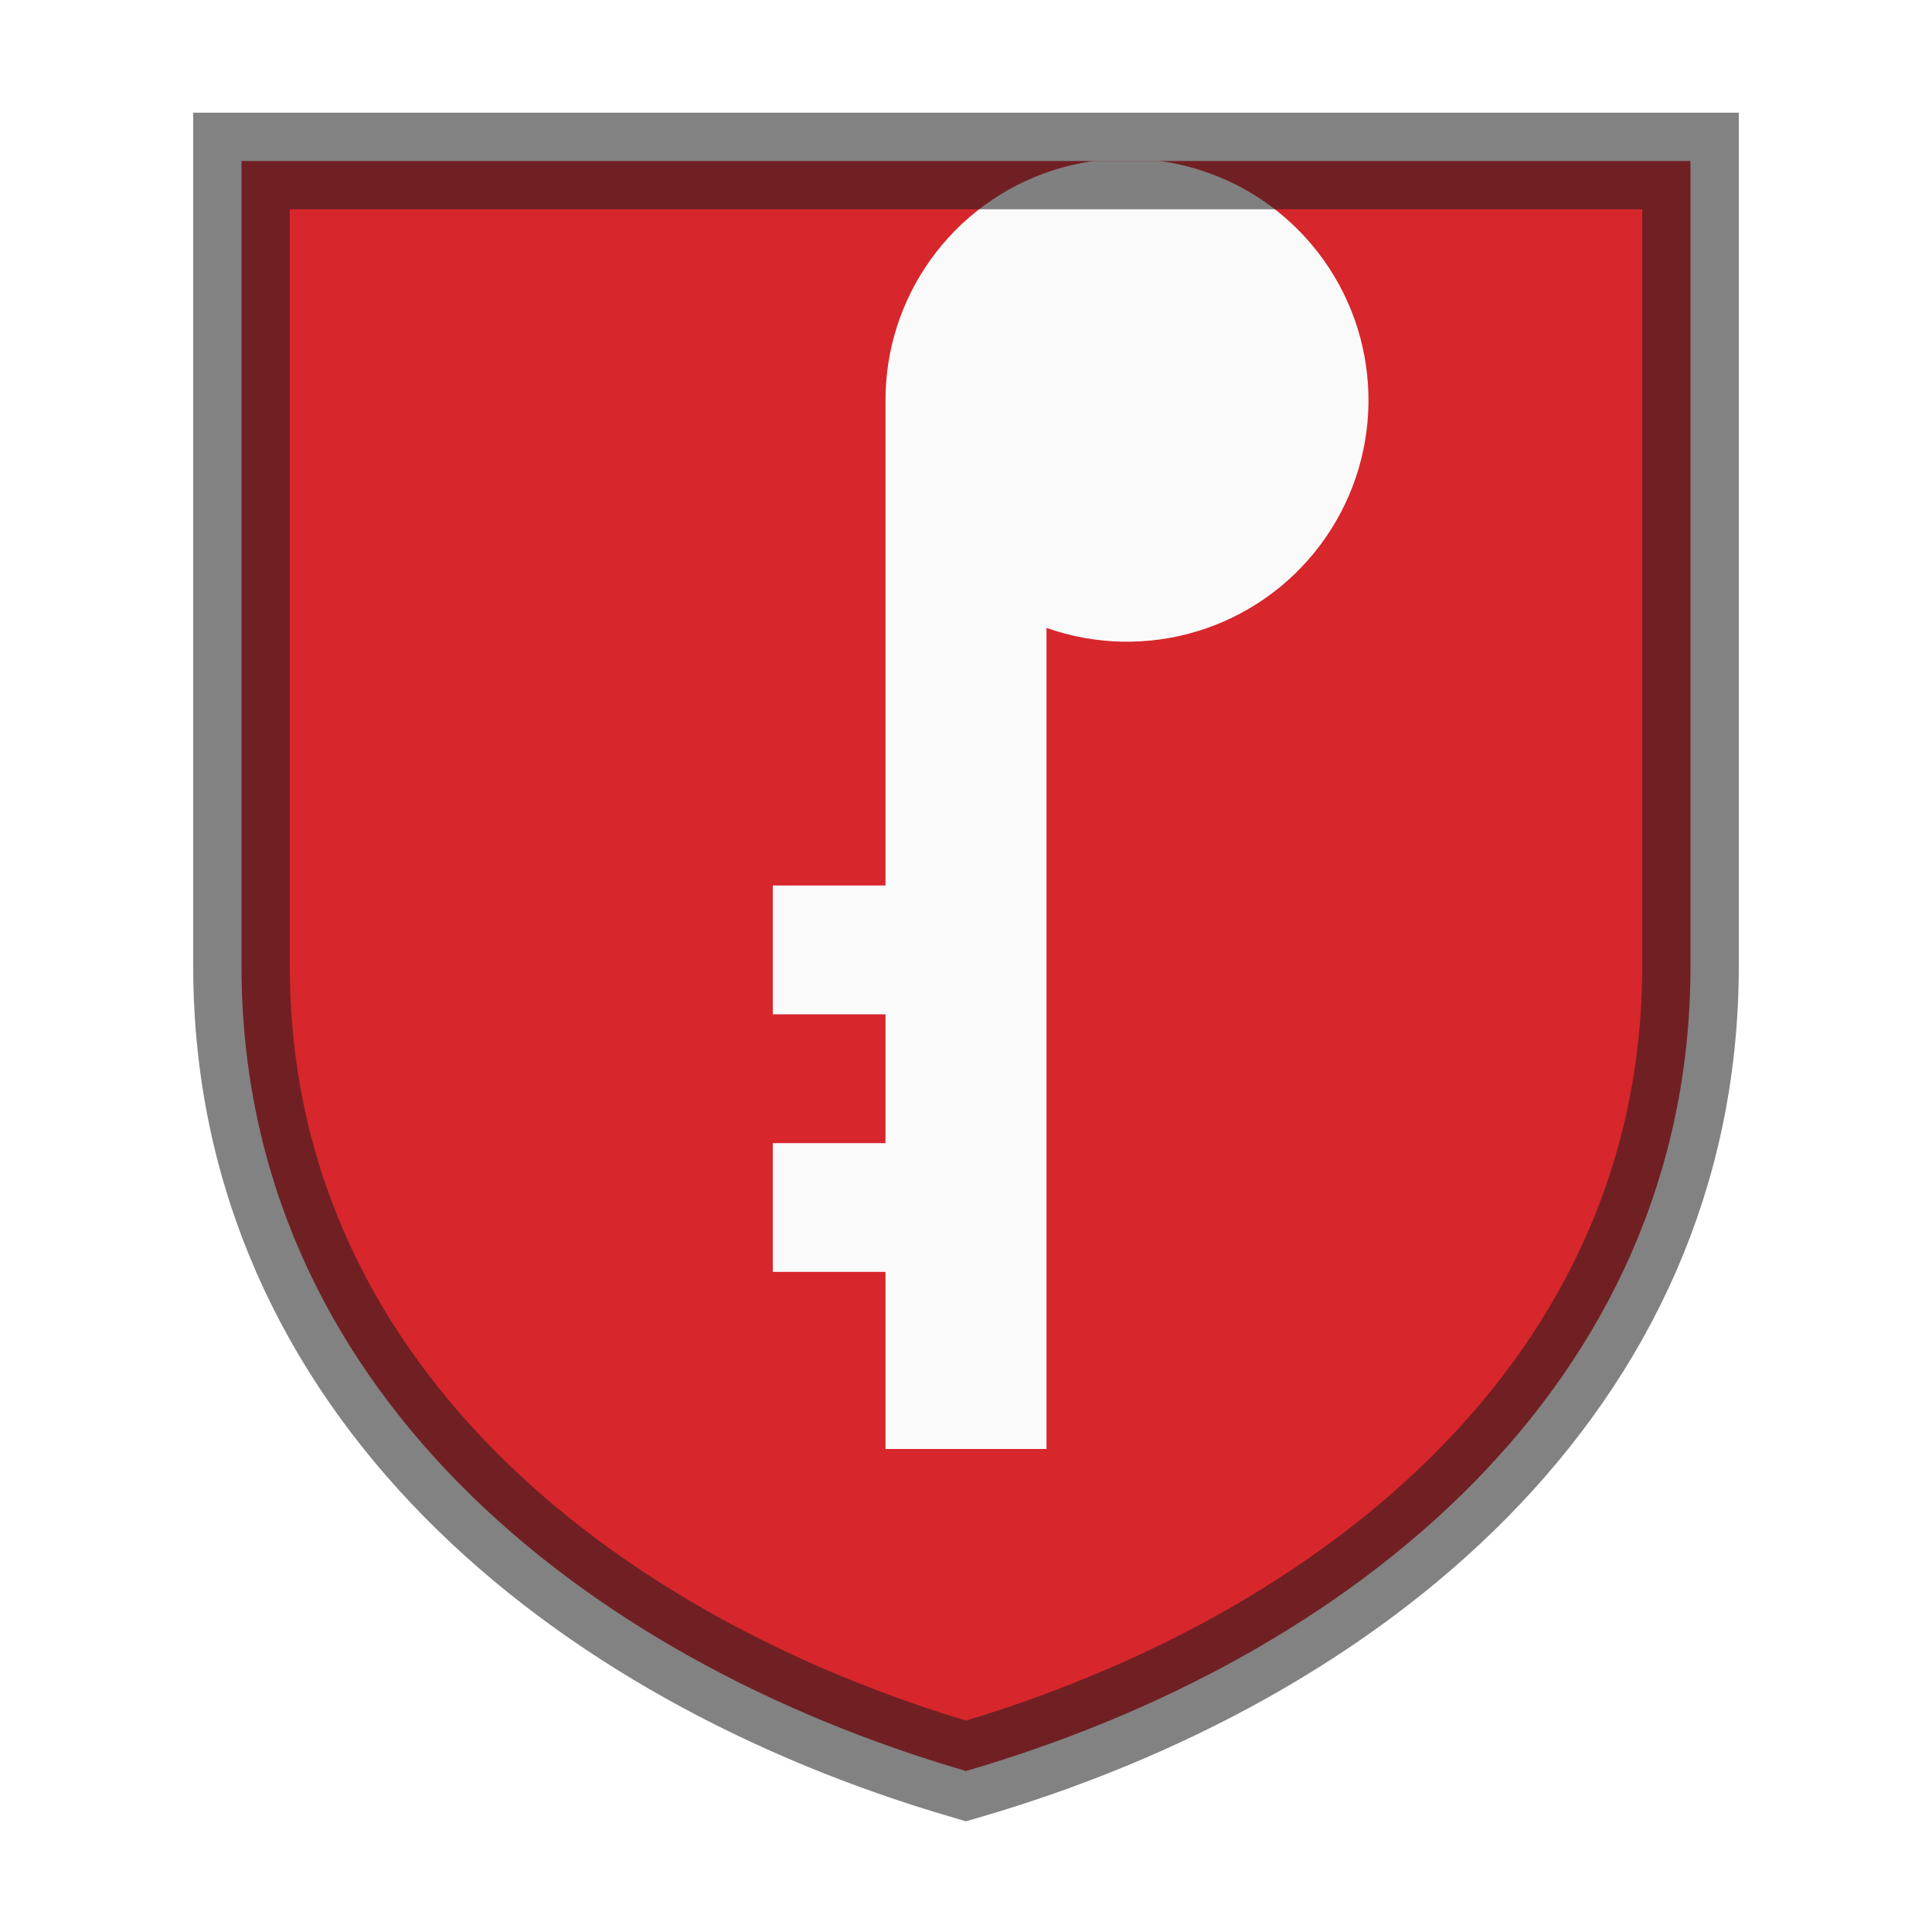
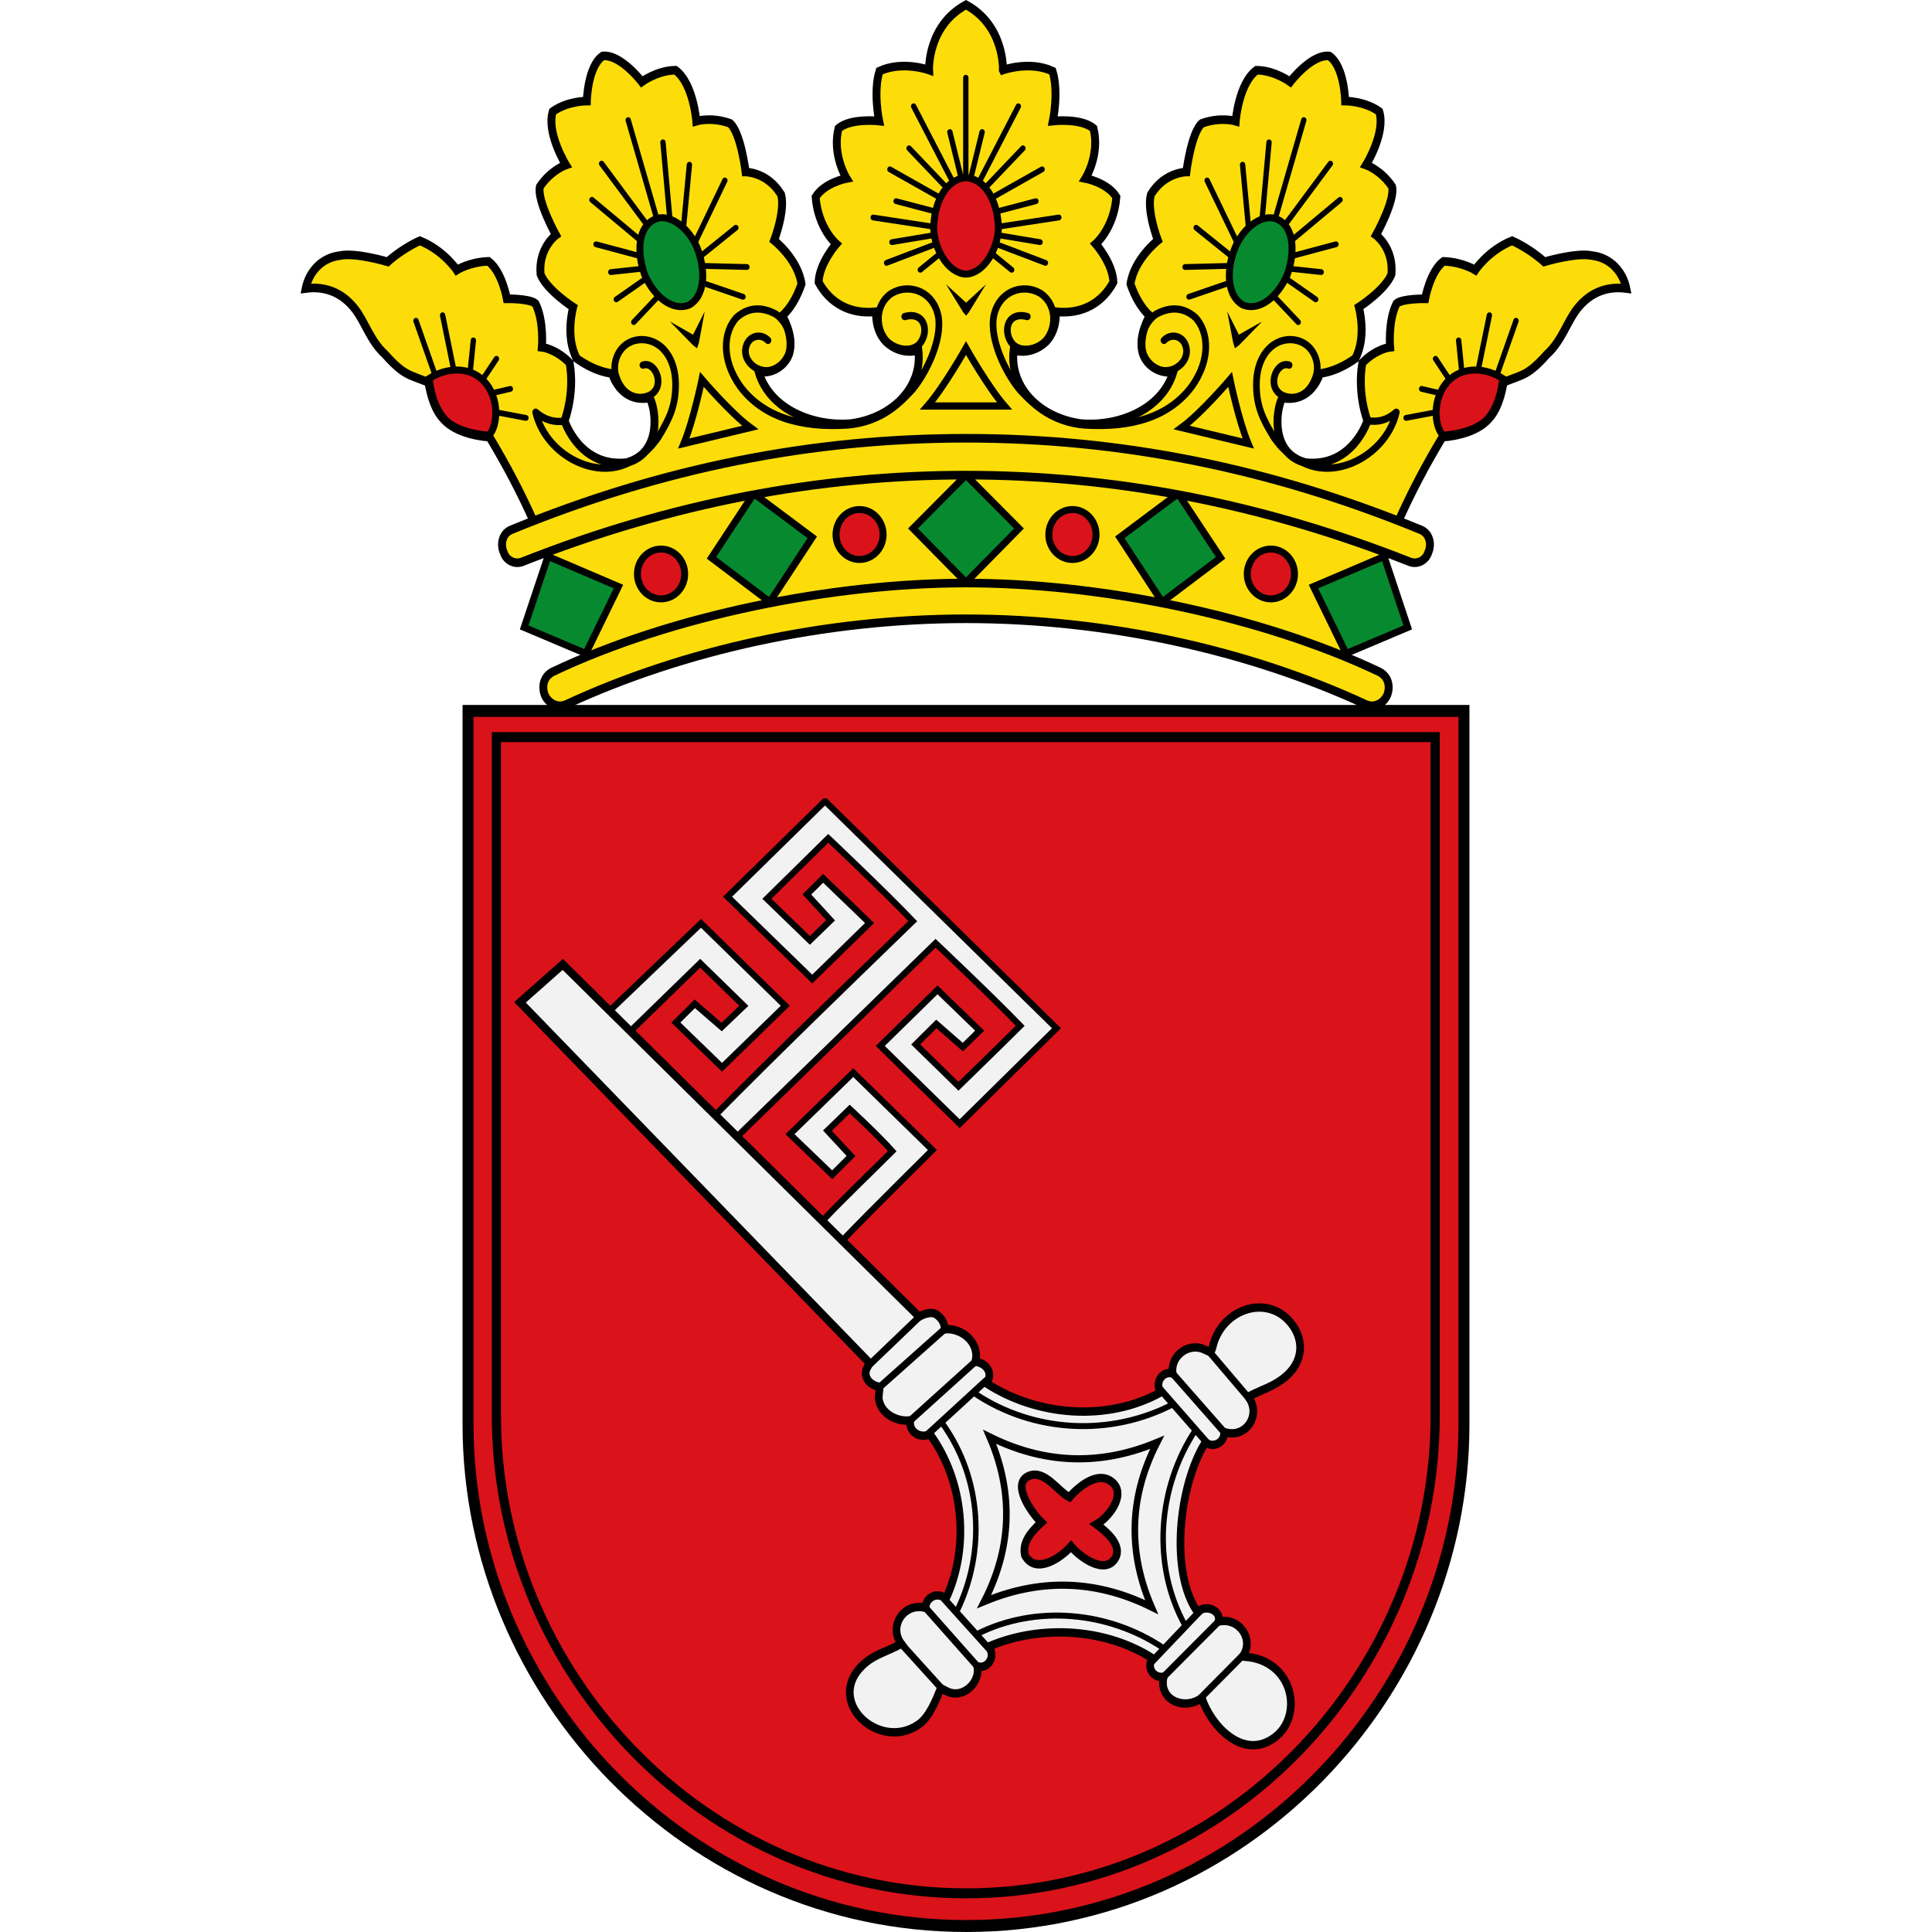
- <svg xmlns="http://www.w3.org/2000/svg" width="24" height="24" viewBox="0 0 24 24">
-   <defs>
-     <clipPath id="s">
-       <path d="M3 2h18v10c0 5.2-4.2 8.6-9 10C7.2 20.6 3 17.2 3 12z" />
-     </clipPath>
-   </defs>
-   <g clip-path="url(#s)">
-     <rect x="0" y="0" width="24" height="24" fill="#d7262c" />
-     <path d="M11 5a3 3 0 1 1 2 2.8V18h-2v-2.2H9.6v-1.6H11v-1.6H9.6V11H11z" fill="#fafafa" />
+ <svg xmlns="http://www.w3.org/2000/svg" width="24" height="24" viewBox="0 0 287.104 416.808" preserveAspectRatio="xMidYMid meet" id="svg2" version="1.1">
+   <defs id="defs4" />
+   <g id="layer2" style="display:inline" transform="translate(-175.0003,-85.38966)">
+     <g id="g3" transform="matrix(0.6165695,0,0,0.6710568,176.6734,87.09863)">
+       <g id="Wappenkrone">
+         <path style="fill:#fcdd09;fill-opacity:1;stroke:#000000;stroke-width:2.766;stroke-miterlimit:2.414" d="m 243.027,19.97 c 0,0 9.322,-3.076 17.354,0.347 2.274,6.633 0.13,16.043 0.13,16.043 0,0 9.914,-1.025 14.217,2.383 2.299,8.525 -2.822,16.071 -2.822,16.071 0,0 7.664,1.344 10.819,5.982 -0.869,10.093 -7.22,15.074 -7.22,15.074 0,0 5.989,6.291 6.177,12.312 C 277.791,94.794 270.777,98.594 261.584,97.685 c 0,2.919 -0.376,6.382 -3.375,9.487 -2.812,2.549 -6.937,4.009 -11.439,2.912 -1.502,12.044 9.187,21.712 23.443,23.534 13.132,1.094 28.513,-4.375 32.453,-16.601 -4.504,0.731 -9.195,-1.822 -10.692,-5.836 -1.877,-5.839 2.436,-12.222 2.436,-12.222 0.257,0.205 -3.896,-2.569 -6.743,-10.203 1.244,-7.984 9.583,-14.022 9.583,-14.022 0,0 -3.956,-9.424 -2.46,-14.709 4.767,-7.274 12.427,-7.274 12.427,-7.274 0,0 1.705,-12.721 5.454,-15.64 6.567,-2.188 11.81,-0.706 11.81,-0.706 0,0 0.996,-12.093 7.284,-16.376 6.358,0.052 11.789,3.726 11.789,3.726 0,0 7.351,-8.894 13.65,-8.308 5.328,3.327 5.576,14.493 5.576,14.493 0,0 6.745,-0.034 11.918,3.362 2.34,6.863 -4.6,17.179 -4.6,17.179 0,0 5.189,1.637 9.097,6.957 1.162,4.387 -5.607,15.594 -5.607,15.594 0,0 6.194,4.142 5.389,12.6 -2.175,5.082 -11.41,10.563 -11.41,10.563 0,0 2.875,9.391 -1.232,16.519 -7.192,4.633 -12.097,4.697 -12.413,4.819 0,0 -2.836,9.57 -13.18,7.878 -2.252,4.014 -4.125,17.873 8.253,20.789 16.419,1.53 21.571,-13.493 21.571,-13.493 0,0 -3.659,-8.59 -1.769,-18.601 4.832,-4.546 9.704,-5.022 9.704,-5.022 0,0 -0.804,-8.397 2.252,-14.037 2.065,-1.648 9.999,-1.53 9.999,-1.53 0,0 1.711,-8.782 6.451,-12.042 6.628,0.207 11.094,2.794 11.094,2.794 0,0 4.479,-6.257 12.891,-9.409 6.476,2.668 11.271,6.77 11.271,6.77 0,0 11.257,-3.098 16.699,-2.004 6.749,0.733 10.875,5.474 12.002,10.578 -7.504,-0.91 -13.129,1.825 -17.077,6.387 -3.561,4.013 -5.441,10.399 -10.692,14.775 -6.752,6.93 -8.414,6.42 -15.169,8.97 -0.745,3.833 -2.087,9.088 -5.84,12.37 -3.563,3.281 -9.938,4.922 -15.57,5.292 -5.813,8.932 -10.69,17.33 -15.565,27.356 0,0.185 -21.192,49.066 -21.192,48.888 -36.764,-18.057 -88.986,-27.541 -129.947,-27.178 -40.962,-0.363 -93.183,9.121 -129.947,27.178 0,0.178 -21.192,-48.703 -21.192,-48.888 -4.875,-10.026 -9.752,-18.424 -15.565,-27.356 -5.632,-0.37 -12.007,-2.011 -15.57,-5.292 -3.753,-3.282 -5.069,-8.49 -5.814,-12.323 -6.755,-2.55 -8.443,-2.087 -15.195,-9.017 C 21.576,106.988 19.696,100.602 16.135,96.589 12.187,92.027 6.562,89.292 -0.942,90.202 0.185,85.098 4.311,80.357 11.06,79.624 c 5.442,-1.094 16.699,2.004 16.699,2.004 0,0 4.795,-4.103 11.271,-6.77 8.412,3.152 12.891,9.409 12.891,9.409 0,0 4.466,-2.587 11.094,-2.794 4.74,3.26 6.451,12.042 6.451,12.042 0,0 7.934,-0.118 9.999,1.53 3.056,5.64 2.252,14.037 2.252,14.037 0,0 4.872,0.476 9.704,5.022 C 93.313,124.115 89.654,132.705 89.654,132.705 c 0,0 5.152,15.023 21.571,13.493 12.378,-2.916 10.505,-16.775 8.253,-20.789 -10.344,1.693 -13.18,-7.878 -13.18,-7.878 -0.315,-0.122 -5.221,-0.186 -12.413,-4.819 -4.108,-7.127 -1.232,-16.519 -1.232,-16.519 0,0 -9.235,-5.481 -11.41,-10.563 -0.805,-8.458 5.389,-12.6 5.389,-12.6 0,0 -6.769,-11.207 -5.607,-15.594 3.908,-5.32 9.097,-6.957 9.097,-6.957 0,0 -6.939,-10.316 -4.6,-17.179 5.173,-3.396 11.918,-3.362 11.918,-3.362 0,0 0.248,-11.166 5.576,-14.493 6.299,-0.585 13.65,8.308 13.65,8.308 0,0 5.431,-3.674 11.789,-3.726 6.287,4.284 7.284,16.376 7.284,16.376 0,0 5.243,-1.482 11.81,0.706 3.749,2.919 5.454,15.64 5.454,15.64 0,0 7.661,0 12.427,7.274 1.496,5.285 -2.46,14.709 -2.46,14.709 0,0 8.339,6.038 9.583,14.022 -2.848,7.634 -6.925,10.338 -6.743,10.203 0,0 4.313,6.383 2.436,12.222 -1.497,4.014 -6.188,6.567 -10.692,5.836 3.94,12.226 19.321,17.695 32.453,16.601 14.256,-1.822 24.945,-11.49 23.443,-23.534 -4.502,1.097 -8.627,-0.363 -11.439,-2.912 -2.999,-3.105 -3.375,-6.568 -3.375,-9.487 -9.193,0.909 -16.207,-2.891 -20.099,-9.503 0.188,-6.021 6.177,-12.312 6.177,-12.312 0,0 -6.351,-4.981 -7.22,-15.074 3.156,-4.638 10.819,-5.982 10.819,-5.982 0,0 -5.121,-7.546 -2.822,-16.071 4.303,-3.408 14.217,-2.383 14.217,-2.383 0,0 -2.144,-9.41 0.13,-16.043 8.032,-3.423 17.354,-0.347 17.354,-0.347 0,0 -0.685,-14.162 12.917,-20.97 13.602,6.808 12.917,20.97 12.917,20.97 z" stroke-miterlimit="2.414" id="path3986" />
+         <path id="Reif" stroke-miterlimit="2.414" d="m 90.202,223.937 c -3.185,1.271 -6.381,-0.551 -7.506,-3.104 -1.125,-2.739 -0.372,-6.021 3.002,-7.48 41.458,-18.059 97.636,-28.459 144.412,-28.459 46.777,0 102.954,10.4 144.412,28.459 3.374,1.459 4.127,4.741 3.002,7.48 -1.125,2.553 -4.321,4.375 -7.506,3.104 -41.074,-17.514 -90.704,-27.551 -139.908,-27.551 -49.204,0 -98.834,10.037 -139.908,27.551 z" style="fill:#fcdd09;fill-opacity:1;stroke:#000000;stroke-width:2.766;stroke-miterlimit:2.414" />
+         <path style="fill:#078930;fill-opacity:1;stroke:#000000;stroke-width:1.5;stroke-miterlimit:2.414;stroke-dasharray:none" d="m 251.938,132.375 c -0.436,0.043 -0.845,0.145 -1.25,0.344 -3.582,1.592 -3.944,7.108 -2.094,12.125 2.195,4.777 6.031,7.724 9.5,6.375 3.241,-1.839 3.703,-6.857 1.969,-11.75 -1.421,-4.076 -5.07,-7.393 -8.125,-7.094 z m 131.156,0 c -2.9,0.188 -6.118,3.309 -7.438,7.094 -1.734,4.893 -1.272,9.911 1.969,11.75 3.469,1.349 7.274,-1.598 9.469,-6.375 1.85,-5.017 1.52,-10.533 -2.062,-12.125 -0.607,-0.298 -1.268,-0.387 -1.938,-0.344 z" transform="matrix(1.621877,0,0,1.490187,-285.4062,-129.7932)" id="Smaragde" />
+         <path style="fill:#da121a;fill-opacity:1;stroke:#000000;stroke-width:1.5;stroke-miterlimit:2.414;stroke-dasharray:none" d="m 317.844,123.719 c -4.665,0.364 -6.853,5.884 -6.969,10.781 0.116,4.769 3.229,9.907 6.969,10.031 3.74,-0.124 6.884,-5.262 7,-10.031 -0.115,-4.897 -2.335,-10.417 -7,-10.781 z m -109.75,41.5 c -2.082,-0.015 -4.238,0.649 -6.031,1.812 0.231,2.569 1.05,6.369 3.594,9.062 2.66,2.323 6.59,2.945 9.25,3.188 1.849,-1.711 2.544,-7.956 -1.156,-11.75 -1.561,-1.59 -3.574,-2.298 -5.656,-2.312 z m 219.531,0 c -2.082,0.015 -4.126,0.722 -5.688,2.312 -3.7,3.794 -3.005,10.039 -1.156,11.75 2.66,-0.243 6.621,-0.864 9.281,-3.188 2.544,-2.694 3.332,-6.493 3.562,-9.062 -1.793,-1.163 -3.918,-1.827 -6,-1.812 z" transform="matrix(1.621877,0,0,1.490187,-285.4062,-129.7932)" id="Rubine" />
+         <path style="color:#000000;font-style:normal;font-variant:normal;font-weight:normal;font-stretch:normal;font-size:medium;line-height:normal;font-family:Sans;-inkscape-font-specification:Sans;text-indent:0;text-align:start;text-decoration:none;text-decoration-line:none;letter-spacing:normal;word-spacing:normal;text-transform:none;writing-mode:lr-tb;direction:ltr;baseline-shift:baseline;text-anchor:start;display:inline;overflow:visible;visibility:visible;fill:#000000;fill-opacity:1;stroke:none;stroke-width:2.766;marker:none;enable-background:accumulate" d="m 317.219,152.719 0.656,0.781 0.625,-0.781 3.672,-6 -4.297,3.969 -4.344,-3.969 z m -58.312,7.094 0.906,0.719 0.406,-1.156 1.266,-6.797 -2.516,5.016 -5,-2.844 z m 117.812,-2.219 -2.516,-5.016 1.297,6.797 0.375,1.156 0.938,-0.719 4.922,-5.062 z" transform="matrix(1.621877,0,0,1.490187,-285.4062,-129.7932)" id="path4010" />
+         <path style="fill:none;stroke:#000000;stroke-width:2.332;stroke-miterlimit:2.414;stroke-dasharray:none" d="m 131.366,140.033 23.25,-5.125 c -6.95,-4.697 -16.92,-15.468 -16.92,-15.468 0,0 -2.969,13.229 -6.33,20.593 z" id="path1377" />
+         <path style="fill:#078930;fill-opacity:1;stroke:#000000;stroke-width:1.5;stroke-miterlimit:2.414;stroke-dasharray:none" d="m 317.844,187.906 -11.438,11.5 11.438,11.625 11.438,-11.625 z m -45.781,3.975 -9.125,13.844 12.594,9.531 9.156,-13.938 z m 91.562,0 -12.594,9.438 9.125,13.938 12.625,-9.531 z m -135.969,13.556 -5.125,15.312 13.312,5.625 7.031,-14.438 z m 180.406,0 -15.25,6.5 7.031,14.438 13.312,-5.625 z" transform="matrix(1.621877,0,0,1.490187,-285.4062,-129.7932)" id="Smaragde__x28_Kronreif_x29_" />
+         <path style="fill:#da121a;fill-opacity:1;stroke:#000000;stroke-width:1.5;stroke-miterlimit:2.414;stroke-dasharray:none" d="m 294.875,195.312 c -2.81,0 -5.062,2.433 -5.062,5.406 0,2.973 2.253,5.375 5.062,5.375 2.81,0 5.094,-2.402 5.094,-5.375 0,-2.973 -2.283,-5.406 -5.094,-5.406 z m 45.938,0 c -2.81,0 -5.094,2.433 -5.094,5.406 0,2.973 2.283,5.375 5.094,5.375 2.81,0 5.094,-2.402 5.094,-5.375 0,-2.973 -2.284,-5.406 -5.094,-5.406 z m -88.75,8.531 c -2.81,0 -5.094,2.401 -5.094,5.375 0,2.974 2.283,5.375 5.094,5.375 2.811,0 5.094,-2.401 5.094,-5.375 0,-2.974 -2.283,-5.375 -5.094,-5.375 z m 131.562,0 c -2.811,0 -5.094,2.401 -5.094,5.375 0,2.974 2.283,5.375 5.094,5.375 2.81,0 5.094,-2.401 5.094,-5.375 0,-2.974 -2.284,-5.375 -5.094,-5.375 z" transform="matrix(1.621877,0,0,1.490187,-285.4062,-129.7932)" id="Rubine__x28_Kronreif_x29_" />
+         <path style="fill:#fcdd09;fill-opacity:1;stroke:#000000;stroke-width:2.766;stroke-miterlimit:2.414" d="m 389.059,167.716 c 3.189,1.094 4.129,4.561 2.818,7.296 -0.749,2.373 -3.566,4.014 -6.381,3.098 -52.707,-19.145 -104.301,-27.908 -155.386,-27.908 -51.085,0 -102.679,8.763 -155.386,27.908 -2.815,0.916 -5.632,-0.725 -6.381,-3.098 -1.311,-2.735 -0.371,-6.202 2.818,-7.296 C 123.866,147.833 176.218,138.35 230.11,138.35 c 53.892,0 106.244,9.483 158.949,29.366 z" stroke-miterlimit="2.414" id="path3988" />
+         <path style="fill:none;stroke:#000000;stroke-width:2.332;stroke-miterlimit:2.414;stroke-dasharray:none" d="m 328.854,140.033 -23.25,-5.125 c 6.95,-4.697 16.92,-15.468 16.92,-15.468 0,0 2.969,13.229 6.33,20.593 z" id="path3994" />
+         <path style="fill:none;stroke:#000000;stroke-width:2.332;stroke-miterlimit:2.414;stroke-dasharray:none" d="m 243.568,127.975 c -5.819,-6.155 -13.458,-18.608 -13.458,-18.608 0,0 -7.639,12.453 -13.458,18.608 z" id="path3996" />
+         <path id="path4002" style="fill:none;stroke:#000000;stroke-width:2.332;stroke-linecap:round;stroke-linejoin:round;stroke-miterlimit:2.414;stroke-dasharray:none" d="m 343.164,114.837 c -4.505,-1.463 -8.256,7.296 -2.063,9.846 5.25,1.826 9.754,-0.909 11.629,-6.748 1.312,-4.561 -1.689,-11.309 -9.377,-11.309 -6.755,0.184 -11.631,6.017 -11.631,14.414 0,6.563 1.877,10.762 6.19,17.145 2.812,3.467 4.125,4.927 11.067,8.393 12.378,4.919 28.507,-3.835 31.698,-16.601 -3.19,2.554 -6.394,3.283 -9.956,2.735 M 299.384,106.881 c 2.627,-2.55 7.313,-1.456 7.878,2.92 0.563,5.292 -7.316,9.668 -12.946,4.564 -6,-6.021 -1.5,-13.5 2.253,-15.873 3.939,-2.003 9.004,-2.917 13.879,1.093 4.502,4.561 5.441,13.32 -1.311,22.075 -7.692,9.483 -20.449,13.494 -37.89,12.403 -10.13,-0.913 -16.507,-5.473 -22.321,-11.309 -5.25,-5.84 -10.316,-16.051 -9.194,-23.169 1.503,-8.57 10.507,-11.305 16.698,-7.658 5.813,3.83 5.254,11.488 1.31,15.323 -2.999,2.551 -8.253,3.648 -11.25,0.91 -3.571,-3.645 -2.256,-10.762 5.064,-8.937 m -134.498,15.614 c 4.505,-1.463 8.256,7.296 2.063,9.846 -5.25,1.826 -9.754,-0.909 -11.629,-6.748 -1.312,-4.561 1.689,-11.309 9.377,-11.309 6.755,0.184 11.631,6.017 11.631,14.414 0,6.563 -1.877,10.762 -6.19,17.145 -2.812,3.467 -4.125,4.927 -11.067,8.393 -12.378,4.919 -28.507,-3.835 -31.698,-16.601 3.19,2.554 6.702,3.377 10.264,2.829 M 160.836,106.881 c -2.627,-2.55 -7.313,-1.456 -7.878,2.92 -0.563,5.292 7.316,9.668 12.946,4.564 6,-6.021 1.5,-13.5 -2.253,-15.873 -3.939,-2.003 -9.004,-2.917 -13.879,1.093 -4.502,4.561 -5.441,13.32 1.311,22.075 7.692,9.483 20.449,13.494 37.89,12.403 10.13,-0.913 16.507,-5.473 22.321,-11.309 5.25,-5.84 10.316,-16.051 9.194,-23.169 -1.503,-8.57 -10.507,-11.305 -16.698,-7.658 -5.813,3.83 -5.254,11.488 -1.31,15.323 2.999,2.551 8.253,3.648 11.25,0.91 3.571,-3.645 2.256,-10.762 -5.064,-8.937" />
+         <path id="path4004" style="fill:none;stroke:#000000;stroke-width:1.866;stroke-linecap:round;stroke-miterlimit:2.414;stroke-dasharray:none" d="m 422.564,100.573 -6.563,17.145 m -2.755,-18.914 -3.939,17.731 m -6.821,-9.654 1.127,10.215 m -9.206,-4.298 4.878,6.748 m -9.746,2.928 6.75,1.456 m -12.201,7.875 10.51,-1.823 m -80.113,-74.507 10.318,19.702 m -14.161,-4.51 12.565,9.305 m -0.884,2.963 -15.566,0.362 m 15.265,5.185 -13.883,4.383 m 29.592,-0.241 8.629,8.39 m 6.108,-7.317 -10.502,-6.749 m 12.43,-2.017 -11.069,-1.094 m 16.238,-7.85 -15.569,3.829 m 0.114,-5.165 16.881,-12.95 m -19.141,7.871 15.757,-19.513 m -19.243,17.564 9.943,-31.559 m -12.162,7.146 -2.44,24.835 M 326.888,50.403 l 2.063,20.064 m -82.856,13.725 -6.662,-4.983 M 257.902,81.963 240.392,75.834 m 0.929,-5.481 21.267,-2.977 m -23.199,-6.473 17.344,-9.002 m -19.381,5.438 12.678,-12.212 m -1.597,-13.515 -13.521,24.005 m -3.074,-1.072 3.91,-14.636 m 5.068,25.546 13.757,-3.326 m -13.323,10.91 14.771,2.262 M 37.656,100.573 l 6.563,17.145 m 2.755,-18.914 3.939,17.731 m 6.821,-9.654 -1.127,10.215 m 9.206,-4.298 -4.878,6.748 m 9.746,2.928 -6.75,1.456 m 12.201,7.875 -10.51,-1.823 m 80.113,-74.507 -10.318,19.702 m 14.161,-4.51 -12.565,9.305 m 0.884,2.963 15.566,0.362 m -15.265,5.185 13.883,4.383 m -29.592,-0.241 -8.629,8.39 m -6.108,-7.317 10.502,-6.749 m -12.43,-2.017 11.069,-1.094 m -16.238,-7.85 15.569,3.829 M 116.11,74.651 99.229,61.701 m 19.141,7.871 -15.757,-19.513 m 19.243,17.564 -9.943,-31.559 m 12.162,7.146 2.44,24.835 M 133.332,50.403 131.269,70.467 m 98.775,-48.038 v 32.248 m -15.919,29.516 6.662,-4.983 M 202.318,81.963 219.828,75.834 m -0.929,-5.481 -21.267,-2.977 m 23.199,-6.473 -17.344,-9.002 m 19.381,5.438 -12.678,-12.212 m 1.597,-13.515 13.521,24.005 m 3.074,-1.072 -3.91,-14.636 m -5.068,25.546 -13.757,-3.326 m 13.323,10.91 -14.771,2.262" />
+       </g>
+       <g id="g17" transform="translate(-1.288)">
+         <path id="Schildrand_1_" d="m 57.163,226.007 v 229.407 c 0,86.636 77.284,161.24 174.377,161.24 97.089,0 174.093,-74.604 174.093,-161.24 V 226.007 Z" style="fill:#da121a;fill-opacity:1;stroke:#000000;stroke-width:3.842" />
+         <g id="g20">
+           <path id="Schildkörper_1_" d="m 67.087,234.432 v 218.286 c 0,82.439 72.85,153.425 164.37,153.425 91.52,0 164.103,-70.982 164.103,-153.425 V 234.432 Z" style="fill:#da121a;fill-opacity:1;stroke:#000000;stroke-width:3.202" />
+           <g id="g4047" transform="matrix(1.017416,0,0,1.017416,-6.189407,0.9526477)">
+             <path style="fill:#f3f2f2;stroke:#000000;stroke-width:2.075" d="m 184.868,381.645 c 7.529,-7.244 15.604,-14.271 23.279,-21.328 -4.447,-4.678 -14.619,-13.313 -14.619,-13.313 l -7.659,6.825 8.09,8.006 -6.454,5.938 -14.511,-12.832 21.749,-19.447 27.232,24.458 c 0,0 -20.303,18.415 -30.139,27.791 m -43.896,-39.43 c 22.011,-20.482 44.822,-40.649 67.261,-60.68 -9.211,-8.91 -29.051,-26.168 -29.051,-26.168 l -21.106,19.096 14.784,13.154 7.133,-6.355 -8.162,-8.166 5.584,-5.099 15.979,14.126 -19.722,17.711 -29.124,-26.015 33.281,-30 0.403,-0.059 79.43,71.613 -33.286,30.166 -27.305,-24.574 19.684,-17.719 14.491,12.891 -5.767,5.201 -9.127,-7.314 -7.102,6.472 14.721,13.212 c 0,0 14.313,-12.781 21.222,-19.103 -9.345,-8.938 -29.112,-26.088 -29.112,-26.088 l -67.533,60.462 m -43.94,-39.657 30.815,-27.086 28.975,26.039 -21.748,19.441 -15.878,-14.14 6.503,-5.927 9.246,7.338 7.632,-6.689 -15.017,-13.461 -23.372,20.911" id="Schlüsselbart" />
+             <path style="fill:#f3f2f2;stroke:#000000;stroke-width:2.641" d="m 329.333,520.067 c -0.518,-0.313 -0.295,-0.022 -0.554,-0.224 3.939,-5.44 -1.436,-12.358 -8.397,-10.881 0.808,-3.228 -3.296,-5.073 -6.161,-3.731 l -1.021,0.768 c -9.697,-12.507 -6.534,-40.088 2.598,-53.579 l 0.545,0.191 c 2.816,1.572 6.317,-0.648 5.911,-3.566 7.438,2.327 12.85,-5.279 8.546,-10.875 l -0.11,-0.323 c 5.646,-2.615 7.758,-2.874 11.529,-5.401 7.993,-5.354 7.859,-13.428 1.985,-18.916 -8.2,-7.657 -22.241,-3.122 -25.639,7.851 -0.146,0.46 -0.358,2.12 -1.278,2.339 l -1.39,-0.567 c -5.622,-2.763 -12.219,1.811 -11.296,7.448 -3.221,-0.924 -5.724,2.244 -4.646,4.887 l 0.451,1.093 c -18.47,9.303 -42.47,7.466 -59.925,-2.953 l 0.531,-0.753 c 1.774,-2.926 -1.082,-5.803 -4.318,-5.999 1.764,-5.804 -4.398,-10.829 -10.561,-10.274 0.14,-1.809 -1.031,-3.605 -2.738,-4.646 -2.042,-1.45 -6.006,0.64 -6.006,0.64 L 94.849,301.302 80.135,313.281 200.401,427.302 c -0.698,1.154 -1.018,1.684 -1.018,1.684 -1.354,2.979 1.39,5.381 4.46,5.8 l -0.363,3.51 c 0.53,4.805 6.01,7.653 10.923,7.075 -0.782,3.126 2.633,5.54 5.858,4.691 l 0.874,-0.279 c 11.656,14.783 13.69,35.529 5.503,51.88 l -0.742,-0.383 c -2.83,-1.677 -6.352,0.409 -6.264,3.358 -7.447,-1.848 -12.881,5.814 -8.367,11.362 -4.872,2.429 -8.74,3.215 -12.29,5.931 -15.005,11.474 4.418,28.406 18.257,19.546 3.746,-2.396 6.053,-7.872 7.611,-11.443 l 2.027,0.934 c 5.518,2.653 11.655,-2.702 10.547,-7.879 3.306,0.919 5.797,-2.358 4.61,-5.03 l 0.025,-1.487 c 17.551,-6.673 39.639,-5.425 55.596,3.991 l -0.274,0.45 c -1.683,2.687 0.756,5.981 4.148,5.363 -1.899,7.383 7.075,10.786 13.098,6.731 2.986,8.494 13.899,19.755 24.757,12.69 10.49,-6.825 6.813,-24.764 -10.044,-25.73 z m -44.586,-30.98 c -3.492,5.078 -11.813,-0.271 -15.104,-3.905 -3.528,3.674 -12.14,9.077 -15.863,2.837 -1.059,-4.246 2.563,-7.794 5.673,-10.393 -3.334,-2.896 -10.53,-12.298 -4.289,-14.701 5.34,-2.052 9.782,4.708 13.888,6.756 3.288,-3.401 9.338,-7.974 14.004,-5.263 6.055,3.516 0.319,11.127 -4.656,13.813 3.655,2.473 9.096,6.856 6.347,10.856 z" id="Schlüsselkörper_1_" />
+             <path style="fill:none;stroke:#000000;stroke-width:1.886;stroke-linecap:round" d="m 312.433,448.462 c -13.067,18.164 -15.075,42.663 -3.536,61.77 m -72.159,-73.24 c 20.068,12.287 46.424,13.581 67.934,3.312 M 230.3,505.823 c 10.152,-18.906 8.687,-42.062 -4.811,-59.377 m 75.895,70.862 c -18.729,-11.566 -43.804,-13.793 -64.136,-4.379" id="Rand" />
+             <path style="fill:none;stroke:#000000;stroke-width:2.263;stroke-linecap:round" d="m 297.343,504.397 c -1.416,-0.647 -2.791,-1.229 -4.129,-1.757 -1.337,-0.525 -2.639,-0.998 -3.903,-1.422 -1.271,-0.425 -2.504,-0.801 -3.713,-1.138 -1.212,-0.338 -2.394,-0.633 -3.557,-0.897 -1.162,-0.259 -2.302,-0.487 -3.427,-0.686 -1.125,-0.194 -2.234,-0.36 -3.333,-0.499 -1.1,-0.138 -2.188,-0.249 -3.271,-0.334 -1.085,-0.083 -2.164,-0.141 -3.244,-0.174 -1.082,-0.033 -2.162,-0.042 -3.25,-0.023 -1.088,0.018 -2.182,0.063 -3.287,0.133 -1.106,0.071 -2.226,0.17 -3.36,0.3 -1.138,0.128 -2.291,0.285 -3.47,0.479 -1.18,0.191 -2.381,0.414 -3.612,0.677 -1.231,0.267 -2.491,0.567 -3.787,0.915 -1.296,0.347 -2.628,0.737 -4.001,1.184 -1.373,0.447 -2.786,0.942 -4.248,1.503 0.715,-1.282 1.357,-2.522 1.939,-3.73 0.58,-1.211 1.104,-2.384 1.572,-3.529 0.469,-1.146 0.885,-2.266 1.258,-3.357 0.373,-1.091 0.701,-2.163 0.989,-3.211 0.29,-1.05 0.541,-2.081 0.759,-3.097 0.217,-1.021 0.399,-2.023 0.551,-3.016 0.152,-0.995 0.273,-1.979 0.365,-2.959 0.092,-0.979 0.155,-1.958 0.191,-2.937 0.034,-0.977 0.04,-1.954 0.02,-2.939 -0.022,-0.982 -0.071,-1.972 -0.15,-2.973 -0.079,-1.001 -0.189,-2.015 -0.333,-3.04 -0.144,-1.028 -0.315,-2.073 -0.527,-3.137 -0.211,-1.066 -0.461,-2.153 -0.754,-3.267 -0.291,-1.11 -0.624,-2.251 -1.008,-3.424 -0.386,-1.172 -0.815,-2.376 -1.308,-3.617 -0.494,-1.24 -1.045,-2.518 -1.664,-3.839 1.418,0.646 2.793,1.229 4.132,1.755 1.336,0.524 2.64,0.996 3.907,1.42 1.269,0.428 2.502,0.804 3.713,1.141 1.211,0.339 2.393,0.635 3.555,0.896 1.161,0.262 2.302,0.488 3.426,0.685 1.125,0.195 2.233,0.361 3.332,0.5 1.1,0.139 2.188,0.25 3.27,0.336 1.084,0.083 2.162,0.142 3.242,0.175 1.078,0.033 2.158,0.041 3.246,0.021 1.088,-0.019 2.18,-0.063 3.286,-0.135 1.104,-0.071 2.224,-0.168 3.361,-0.298 1.138,-0.128 2.291,-0.285 3.47,-0.477 1.18,-0.192 2.379,-0.415 3.612,-0.68 1.231,-0.265 2.491,-0.564 3.791,-0.912 1.296,-0.348 2.627,-0.738 3.999,-1.185 1.374,-0.447 2.787,-0.943 4.249,-1.502 -0.714,1.281 -1.356,2.521 -1.938,3.73 -0.58,1.209 -1.104,2.383 -1.572,3.526 -0.471,1.147 -0.887,2.266 -1.258,3.357 -0.373,1.095 -0.701,2.16 -0.99,3.213 -0.289,1.05 -0.541,2.079 -0.758,3.097 -0.219,1.018 -0.4,2.02 -0.552,3.013 -0.151,0.994 -0.274,1.979 -0.364,2.959 -0.094,0.98 -0.158,1.958 -0.191,2.937 -0.034,0.979 -0.04,1.957 -0.02,2.938 0.021,0.985 0.069,1.975 0.148,2.978 0.08,1 0.189,2.012 0.332,3.04 0.143,1.027 0.318,2.072 0.531,3.139 0.214,1.063 0.461,2.15 0.752,3.262 0.293,1.115 0.628,2.255 1.012,3.427 0.383,1.17 0.816,2.376 1.307,3.617 0.493,1.24 1.044,2.518 1.662,3.838 z" id="_x34_" />
+             <path style="fill:none;stroke:#000000;stroke-width:2.263;stroke-linecap:round" d="m 226.031,501.829 16.101,16.425 m 55.04,3.611 17.716,-17.107 m -90.27,24.803 -13.355,-13.563 m 8.369,-11.36 17.784,18.449 m 94.009,-84.022 -13.979,-15.127 m -12.846,6.655 17.651,18.451 m -20.728,77.331 18.858,-17.411 m -6.345,24.301 14.894,-13.798 m -114.531,-74.099 22.292,-18.497 m -32.611,7.767 22.054,-18.046 m 90.082,35.661 -16.019,-16.81 m -79.948,14.432 20.271,-17.101 m -40.437,-4.777 17.638,-15.535" id="Kreuzpunkte_1_" />
+           </g>
+         </g>
+       </g>
+     </g>
  </g>
-   <path d="M3 2h18v10c0 5.2-4.2 8.6-9 10C7.2 20.6 3 17.2 3 12z" fill="none" stroke="#1c1c1c" stroke-opacity=".55" stroke-width="1.2" />
</svg>
